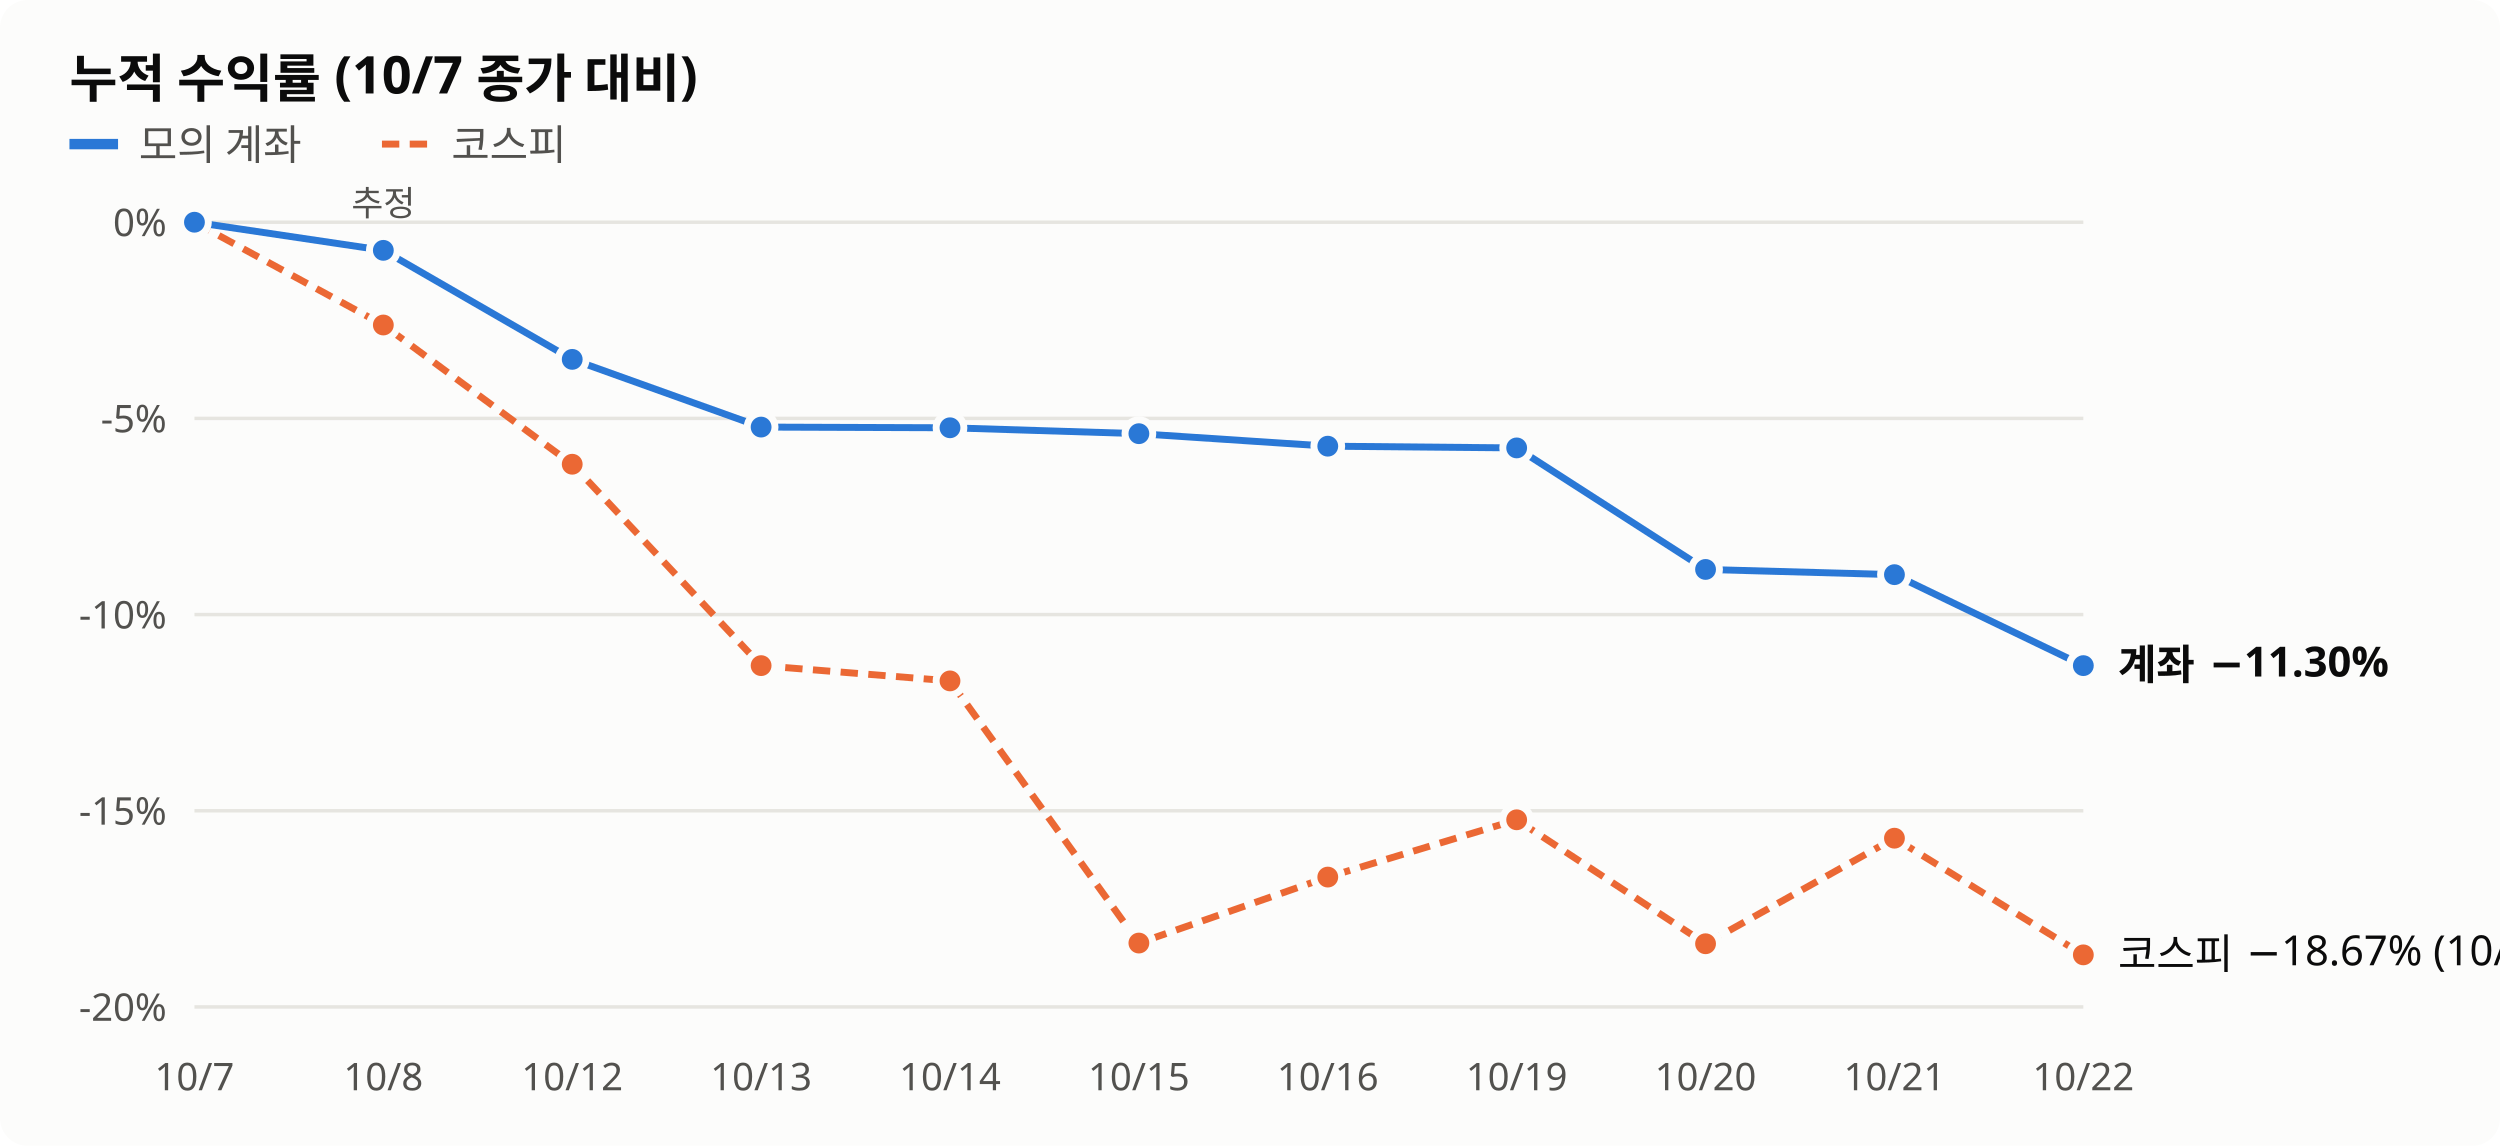
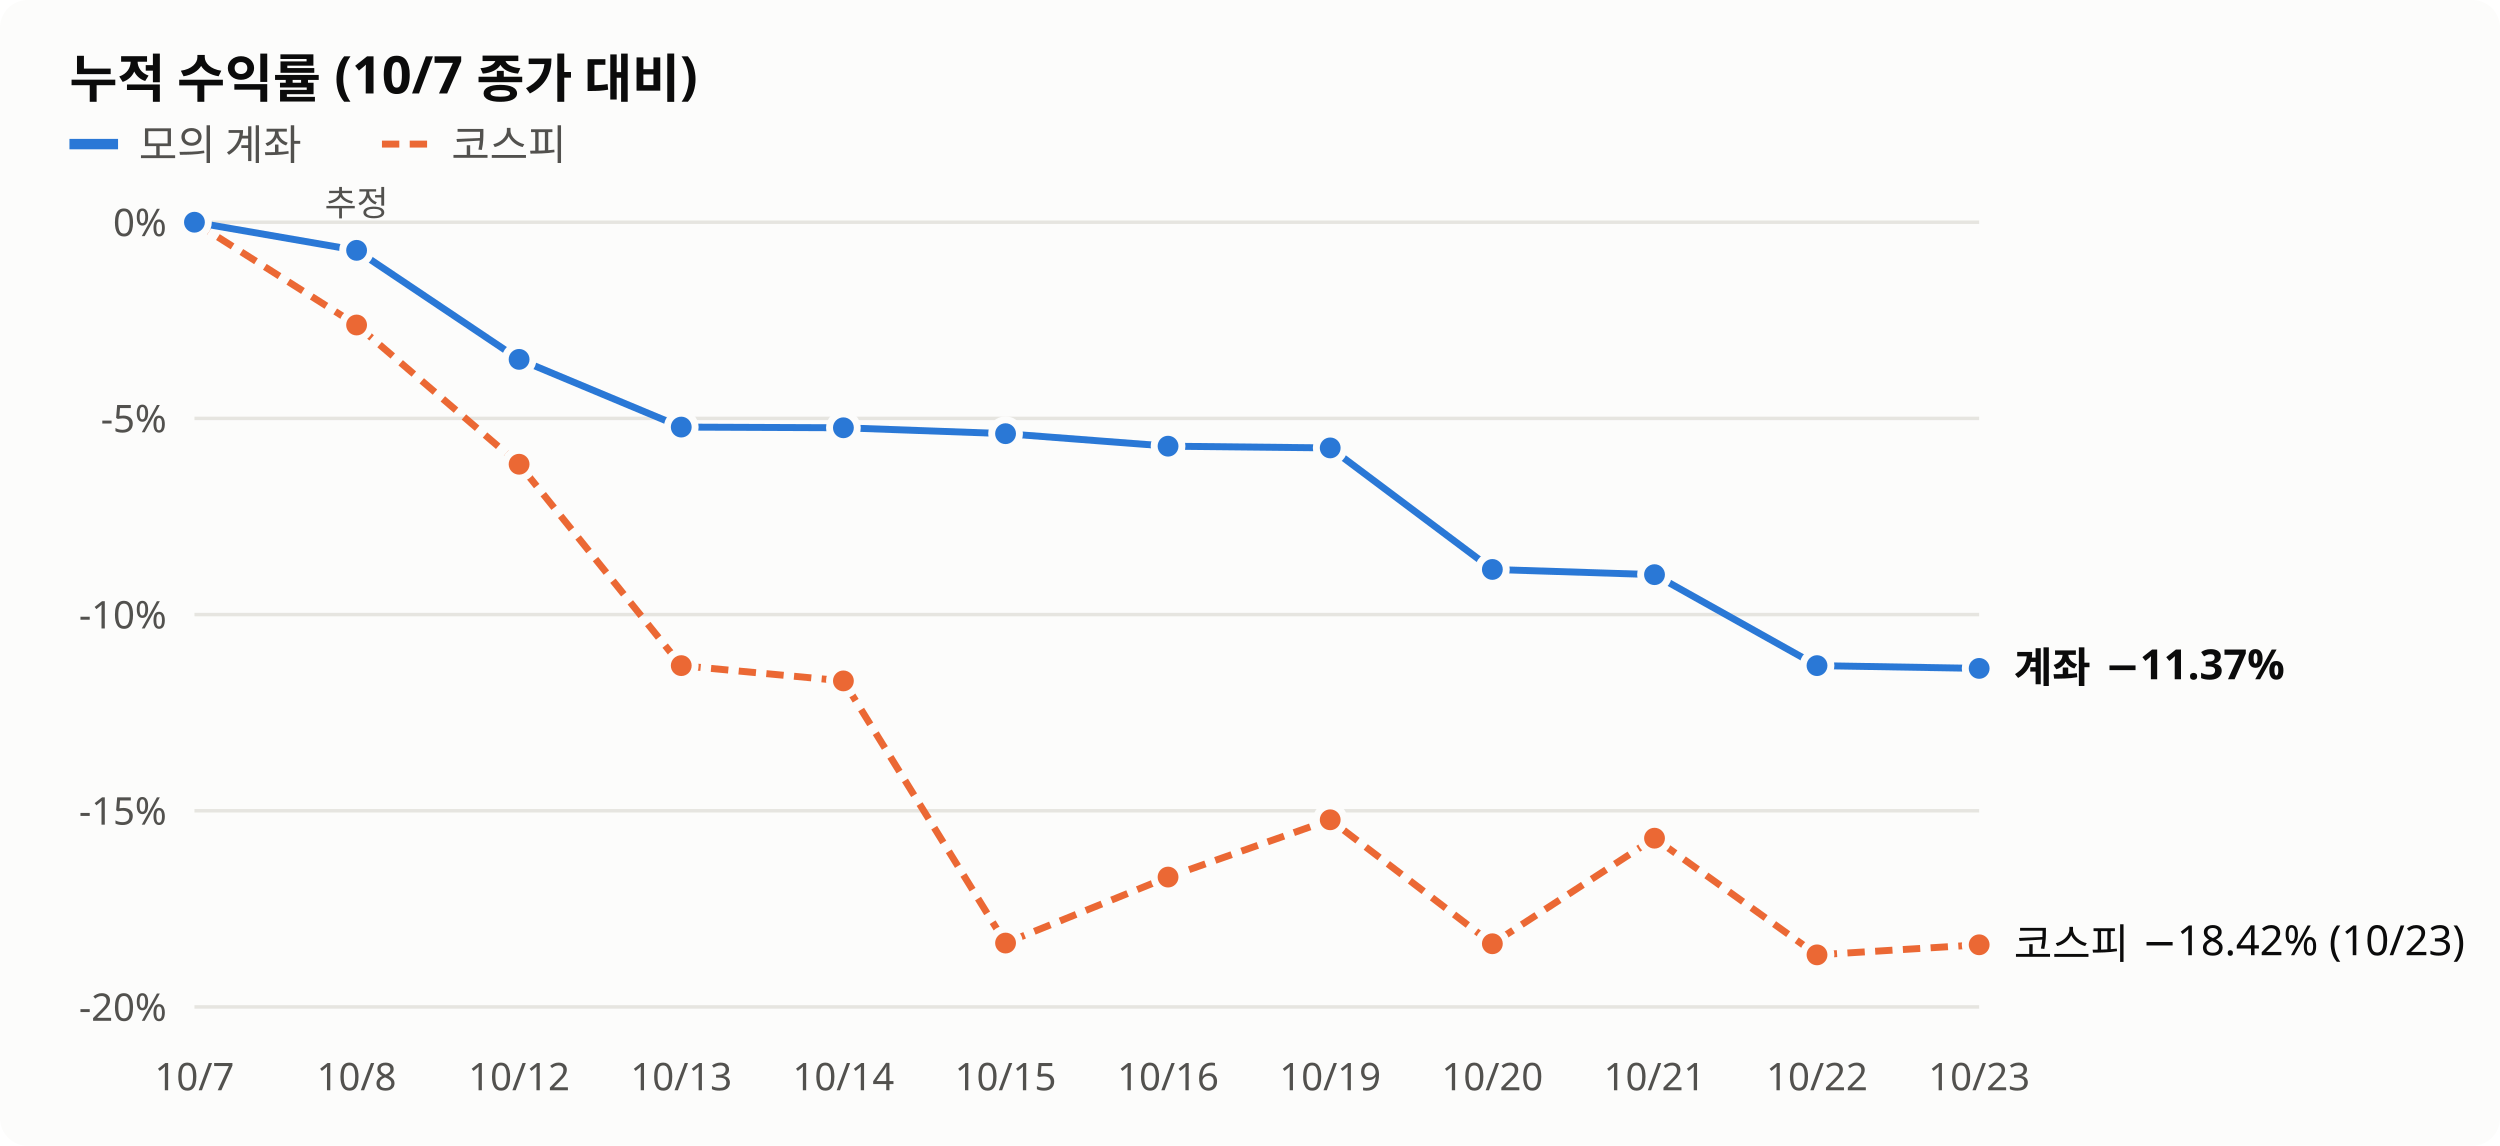
<svg xmlns="http://www.w3.org/2000/svg" viewBox="0 0 720 330" width="100%" style="max-width:720px" role="img">
  <rect width="720" height="330" rx="8" fill="#fcfcfb" />
  <text x="20.0" y="28.0" font-size="15" fill="#0b0b0b" text-anchor="start" font-weight="bold" font-family="'Malgun Gothic','Apple SD Gothic Neo','Noto Sans KR',sans-serif">누적 수익률 (10/7 종가 대비)</text>
  <rect x="20" y="40" width="14" height="3" fill="#2a78d6" />
  <text x="40.0" y="46.0" font-size="12" fill="#52514e" text-anchor="start" font-weight="normal" font-family="'Malgun Gothic','Apple SD Gothic Neo','Noto Sans KR',sans-serif">모의 계좌</text>
  <line x1="110" y1="41.5" x2="124" y2="41.5" stroke="#eb6834" stroke-width="2" stroke-dasharray="5 3" />
  <text x="130.0" y="46.0" font-size="12" fill="#52514e" text-anchor="start" font-weight="normal" font-family="'Malgun Gothic','Apple SD Gothic Neo','Noto Sans KR',sans-serif">코스피</text>
-   <line x1="56" y1="64.0" x2="600" y2="64.0" stroke="#e6e5e0" />
+   <line x1="56" y1="64.0" x2="570" y2="64.0" stroke="#e6e5e0" />
  <text x="48.0" y="68.0" font-size="11" fill="#52514e" text-anchor="end" font-weight="normal" font-family="'Malgun Gothic','Apple SD Gothic Neo','Noto Sans KR',sans-serif">0%</text>
-   <line x1="56" y1="120.5" x2="600" y2="120.5" stroke="#e6e5e0" />
+   <line x1="56" y1="120.5" x2="570" y2="120.5" stroke="#e6e5e0" />
  <text x="48.0" y="124.5" font-size="11" fill="#52514e" text-anchor="end" font-weight="normal" font-family="'Malgun Gothic','Apple SD Gothic Neo','Noto Sans KR',sans-serif">-5%</text>
-   <line x1="56" y1="177.0" x2="600" y2="177.0" stroke="#e6e5e0" />
+   <line x1="56" y1="177.0" x2="570" y2="177.0" stroke="#e6e5e0" />
  <text x="48.0" y="181.0" font-size="11" fill="#52514e" text-anchor="end" font-weight="normal" font-family="'Malgun Gothic','Apple SD Gothic Neo','Noto Sans KR',sans-serif">-10%</text>
-   <line x1="56" y1="233.5" x2="600" y2="233.5" stroke="#e6e5e0" />
+   <line x1="56" y1="233.5" x2="570" y2="233.5" stroke="#e6e5e0" />
  <text x="48.0" y="237.5" font-size="11" fill="#52514e" text-anchor="end" font-weight="normal" font-family="'Malgun Gothic','Apple SD Gothic Neo','Noto Sans KR',sans-serif">-15%</text>
-   <line x1="56" y1="290.0" x2="600" y2="290.0" stroke="#e6e5e0" />
+   <line x1="56" y1="290.0" x2="570" y2="290.0" stroke="#e6e5e0" />
  <text x="48.0" y="294.0" font-size="11" fill="#52514e" text-anchor="end" font-weight="normal" font-family="'Malgun Gothic','Apple SD Gothic Neo','Noto Sans KR',sans-serif">-20%</text>
  <text x="56.0" y="314.0" font-size="11" fill="#52514e" text-anchor="middle" font-weight="normal" font-family="'Malgun Gothic','Apple SD Gothic Neo','Noto Sans KR',sans-serif">10/7</text>
-   <text x="110.4" y="314.0" font-size="11" fill="#52514e" text-anchor="middle" font-weight="normal" font-family="'Malgun Gothic','Apple SD Gothic Neo','Noto Sans KR',sans-serif">10/8</text>
-   <text x="164.8" y="314.0" font-size="11" fill="#52514e" text-anchor="middle" font-weight="normal" font-family="'Malgun Gothic','Apple SD Gothic Neo','Noto Sans KR',sans-serif">10/12</text>
-   <text x="219.2" y="314.0" font-size="11" fill="#52514e" text-anchor="middle" font-weight="normal" font-family="'Malgun Gothic','Apple SD Gothic Neo','Noto Sans KR',sans-serif">10/13</text>
-   <text x="273.6" y="314.0" font-size="11" fill="#52514e" text-anchor="middle" font-weight="normal" font-family="'Malgun Gothic','Apple SD Gothic Neo','Noto Sans KR',sans-serif">10/14</text>
-   <text x="328.0" y="314.0" font-size="11" fill="#52514e" text-anchor="middle" font-weight="normal" font-family="'Malgun Gothic','Apple SD Gothic Neo','Noto Sans KR',sans-serif">10/15</text>
-   <text x="382.4" y="314.0" font-size="11" fill="#52514e" text-anchor="middle" font-weight="normal" font-family="'Malgun Gothic','Apple SD Gothic Neo','Noto Sans KR',sans-serif">10/16</text>
-   <text x="436.8" y="314.0" font-size="11" fill="#52514e" text-anchor="middle" font-weight="normal" font-family="'Malgun Gothic','Apple SD Gothic Neo','Noto Sans KR',sans-serif">10/19</text>
-   <text x="491.2" y="314.0" font-size="11" fill="#52514e" text-anchor="middle" font-weight="normal" font-family="'Malgun Gothic','Apple SD Gothic Neo','Noto Sans KR',sans-serif">10/20</text>
-   <text x="545.6" y="314.0" font-size="11" fill="#52514e" text-anchor="middle" font-weight="normal" font-family="'Malgun Gothic','Apple SD Gothic Neo','Noto Sans KR',sans-serif">10/21</text>
-   <text x="600.0" y="314.0" font-size="11" fill="#52514e" text-anchor="middle" font-weight="normal" font-family="'Malgun Gothic','Apple SD Gothic Neo','Noto Sans KR',sans-serif">10/22</text>
-   <polyline points="56.0,64.0 110.4,93.6 164.8,133.7 219.2,191.7 273.6,196.1 328.0,271.6 382.4,252.6 436.8,236.1 491.2,271.8 545.6,241.4 600.0,275.0" fill="none" stroke="#eb6834" stroke-width="2" stroke-linejoin="round" stroke-dasharray="5 3" />
+   <text x="102.7" y="314.0" font-size="11" fill="#52514e" text-anchor="middle" font-weight="normal" font-family="'Malgun Gothic','Apple SD Gothic Neo','Noto Sans KR',sans-serif">10/8</text>
+   <text x="149.5" y="314.0" font-size="11" fill="#52514e" text-anchor="middle" font-weight="normal" font-family="'Malgun Gothic','Apple SD Gothic Neo','Noto Sans KR',sans-serif">10/12</text>
+   <text x="196.2" y="314.0" font-size="11" fill="#52514e" text-anchor="middle" font-weight="normal" font-family="'Malgun Gothic','Apple SD Gothic Neo','Noto Sans KR',sans-serif">10/13</text>
+   <text x="242.9" y="314.0" font-size="11" fill="#52514e" text-anchor="middle" font-weight="normal" font-family="'Malgun Gothic','Apple SD Gothic Neo','Noto Sans KR',sans-serif">10/14</text>
+   <text x="289.6" y="314.0" font-size="11" fill="#52514e" text-anchor="middle" font-weight="normal" font-family="'Malgun Gothic','Apple SD Gothic Neo','Noto Sans KR',sans-serif">10/15</text>
+   <text x="336.4" y="314.0" font-size="11" fill="#52514e" text-anchor="middle" font-weight="normal" font-family="'Malgun Gothic','Apple SD Gothic Neo','Noto Sans KR',sans-serif">10/16</text>
+   <text x="383.1" y="314.0" font-size="11" fill="#52514e" text-anchor="middle" font-weight="normal" font-family="'Malgun Gothic','Apple SD Gothic Neo','Noto Sans KR',sans-serif">10/19</text>
+   <text x="429.8" y="314.0" font-size="11" fill="#52514e" text-anchor="middle" font-weight="normal" font-family="'Malgun Gothic','Apple SD Gothic Neo','Noto Sans KR',sans-serif">10/20</text>
+   <text x="476.5" y="314.0" font-size="11" fill="#52514e" text-anchor="middle" font-weight="normal" font-family="'Malgun Gothic','Apple SD Gothic Neo','Noto Sans KR',sans-serif">10/21</text>
+   <text x="523.3" y="314.0" font-size="11" fill="#52514e" text-anchor="middle" font-weight="normal" font-family="'Malgun Gothic','Apple SD Gothic Neo','Noto Sans KR',sans-serif">10/22</text>
+   <text x="570.0" y="314.0" font-size="11" fill="#52514e" text-anchor="middle" font-weight="normal" font-family="'Malgun Gothic','Apple SD Gothic Neo','Noto Sans KR',sans-serif">10/23</text>
+   <polyline points="56.0,64.0 102.7,93.6 149.5,133.7 196.2,191.7 242.9,196.1 289.6,271.6 336.4,252.6 383.1,236.1 429.8,271.8 476.5,241.4 523.3,275.0 570.0,272.1" fill="none" stroke="#eb6834" stroke-width="2" stroke-linejoin="round" stroke-dasharray="5 3" />
  <circle cx="56.0" cy="64.0" r="4" fill="#eb6834" stroke="#fcfcfb" stroke-width="2" />
-   <circle cx="110.4" cy="93.6" r="4" fill="#eb6834" stroke="#fcfcfb" stroke-width="2" />
-   <circle cx="164.8" cy="133.7" r="4" fill="#eb6834" stroke="#fcfcfb" stroke-width="2" />
-   <circle cx="219.2" cy="191.7" r="4" fill="#eb6834" stroke="#fcfcfb" stroke-width="2" />
-   <circle cx="273.6" cy="196.1" r="4" fill="#eb6834" stroke="#fcfcfb" stroke-width="2" />
-   <circle cx="328.0" cy="271.6" r="4" fill="#eb6834" stroke="#fcfcfb" stroke-width="2" />
-   <circle cx="382.4" cy="252.6" r="4" fill="#eb6834" stroke="#fcfcfb" stroke-width="2" />
-   <circle cx="436.8" cy="236.1" r="4" fill="#eb6834" stroke="#fcfcfb" stroke-width="2" />
-   <circle cx="491.2" cy="271.8" r="4" fill="#eb6834" stroke="#fcfcfb" stroke-width="2" />
-   <circle cx="545.6" cy="241.4" r="4" fill="#eb6834" stroke="#fcfcfb" stroke-width="2" />
-   <circle cx="600.0" cy="275.0" r="4" fill="#eb6834" stroke="#fcfcfb" stroke-width="2" />
-   <polyline points="56.0,64.0 110.4,72.1 164.8,103.5 219.2,123.0 273.6,123.2 328.0,124.9 382.4,128.5 436.8,129.0 491.2,164.0 545.6,165.5 600.0,191.7" fill="none" stroke="#2a78d6" stroke-width="2" stroke-linejoin="round" />
+   <circle cx="102.7" cy="93.6" r="4" fill="#eb6834" stroke="#fcfcfb" stroke-width="2" />
+   <circle cx="149.5" cy="133.7" r="4" fill="#eb6834" stroke="#fcfcfb" stroke-width="2" />
+   <circle cx="196.2" cy="191.7" r="4" fill="#eb6834" stroke="#fcfcfb" stroke-width="2" />
+   <circle cx="242.9" cy="196.1" r="4" fill="#eb6834" stroke="#fcfcfb" stroke-width="2" />
+   <circle cx="289.6" cy="271.6" r="4" fill="#eb6834" stroke="#fcfcfb" stroke-width="2" />
+   <circle cx="336.4" cy="252.6" r="4" fill="#eb6834" stroke="#fcfcfb" stroke-width="2" />
+   <circle cx="383.1" cy="236.1" r="4" fill="#eb6834" stroke="#fcfcfb" stroke-width="2" />
+   <circle cx="429.8" cy="271.8" r="4" fill="#eb6834" stroke="#fcfcfb" stroke-width="2" />
+   <circle cx="476.5" cy="241.4" r="4" fill="#eb6834" stroke="#fcfcfb" stroke-width="2" />
+   <circle cx="523.3" cy="275.0" r="4" fill="#eb6834" stroke="#fcfcfb" stroke-width="2" />
+   <circle cx="570.0" cy="272.1" r="4" fill="#eb6834" stroke="#fcfcfb" stroke-width="2" />
+   <polyline points="56.0,64.0 102.7,72.1 149.5,103.5 196.2,123.0 242.9,123.2 289.6,124.9 336.4,128.5 383.1,129.0 429.8,164.0 476.5,165.5 523.3,191.7 570.0,192.5" fill="none" stroke="#2a78d6" stroke-width="2" stroke-linejoin="round" />
  <circle cx="56.0" cy="64.0" r="4" fill="#2a78d6" stroke="#fcfcfb" stroke-width="2" />
-   <circle cx="110.4" cy="72.1" r="4" fill="#2a78d6" stroke="#fcfcfb" stroke-width="2" />
-   <circle cx="164.8" cy="103.5" r="4" fill="#2a78d6" stroke="#fcfcfb" stroke-width="2" />
-   <circle cx="219.2" cy="123.0" r="4" fill="#2a78d6" stroke="#fcfcfb" stroke-width="2" />
-   <circle cx="273.6" cy="123.2" r="4" fill="#2a78d6" stroke="#fcfcfb" stroke-width="2" />
-   <circle cx="328.0" cy="124.9" r="4" fill="#2a78d6" stroke="#fcfcfb" stroke-width="2" />
-   <circle cx="382.4" cy="128.5" r="4" fill="#2a78d6" stroke="#fcfcfb" stroke-width="2" />
-   <circle cx="436.8" cy="129.0" r="4" fill="#2a78d6" stroke="#fcfcfb" stroke-width="2" />
-   <circle cx="491.2" cy="164.0" r="4" fill="#2a78d6" stroke="#fcfcfb" stroke-width="2" />
-   <circle cx="545.6" cy="165.5" r="4" fill="#2a78d6" stroke="#fcfcfb" stroke-width="2" />
-   <circle cx="600.0" cy="191.7" r="4" fill="#2a78d6" stroke="#fcfcfb" stroke-width="2" />
-   <text x="610.0" y="195.7" font-size="12" fill="#0b0b0b" text-anchor="start" font-weight="bold" font-family="'Malgun Gothic','Apple SD Gothic Neo','Noto Sans KR',sans-serif">계좌 −11.30%</text>
-   <text x="610.0" y="279.0" font-size="12" fill="#0b0b0b" text-anchor="start" font-weight="normal" font-family="'Malgun Gothic','Apple SD Gothic Neo','Noto Sans KR',sans-serif">코스피 −18.67% (10/22)</text>
-   <text x="110.4" y="62.1" font-size="10" fill="#52514e" text-anchor="middle" font-weight="normal" font-family="'Malgun Gothic','Apple SD Gothic Neo','Noto Sans KR',sans-serif">추정</text>
+   <circle cx="102.7" cy="72.1" r="4" fill="#2a78d6" stroke="#fcfcfb" stroke-width="2" />
+   <circle cx="149.5" cy="103.5" r="4" fill="#2a78d6" stroke="#fcfcfb" stroke-width="2" />
+   <circle cx="196.2" cy="123.0" r="4" fill="#2a78d6" stroke="#fcfcfb" stroke-width="2" />
+   <circle cx="242.9" cy="123.2" r="4" fill="#2a78d6" stroke="#fcfcfb" stroke-width="2" />
+   <circle cx="289.6" cy="124.9" r="4" fill="#2a78d6" stroke="#fcfcfb" stroke-width="2" />
+   <circle cx="336.4" cy="128.5" r="4" fill="#2a78d6" stroke="#fcfcfb" stroke-width="2" />
+   <circle cx="383.1" cy="129.0" r="4" fill="#2a78d6" stroke="#fcfcfb" stroke-width="2" />
+   <circle cx="429.8" cy="164.0" r="4" fill="#2a78d6" stroke="#fcfcfb" stroke-width="2" />
+   <circle cx="476.5" cy="165.5" r="4" fill="#2a78d6" stroke="#fcfcfb" stroke-width="2" />
+   <circle cx="523.3" cy="191.7" r="4" fill="#2a78d6" stroke="#fcfcfb" stroke-width="2" />
+   <circle cx="570.0" cy="192.5" r="4" fill="#2a78d6" stroke="#fcfcfb" stroke-width="2" />
+   <text x="580.0" y="196.5" font-size="12" fill="#0b0b0b" text-anchor="start" font-weight="bold" font-family="'Malgun Gothic','Apple SD Gothic Neo','Noto Sans KR',sans-serif">계좌 −11.37%</text>
+   <text x="580.0" y="276.1" font-size="12" fill="#0b0b0b" text-anchor="start" font-weight="normal" font-family="'Malgun Gothic','Apple SD Gothic Neo','Noto Sans KR',sans-serif">코스피 −18.42% (10/23)</text>
+   <text x="102.7" y="62.1" font-size="10" fill="#52514e" text-anchor="middle" font-weight="normal" font-family="'Malgun Gothic','Apple SD Gothic Neo','Noto Sans KR',sans-serif">추정</text>
</svg>
